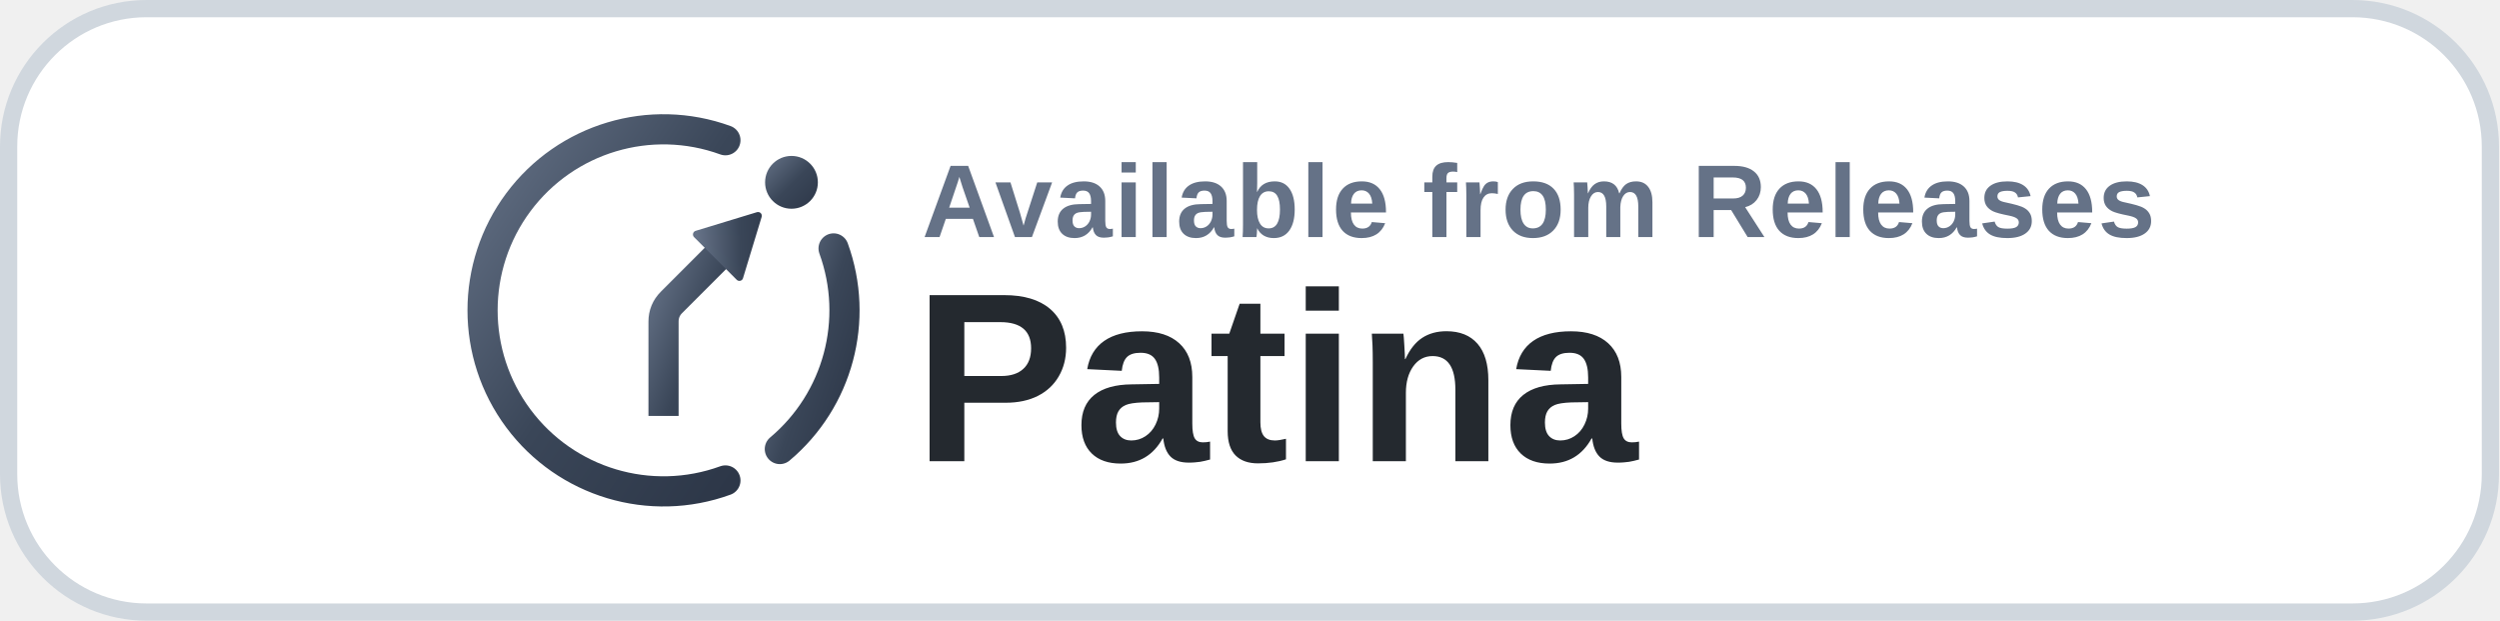
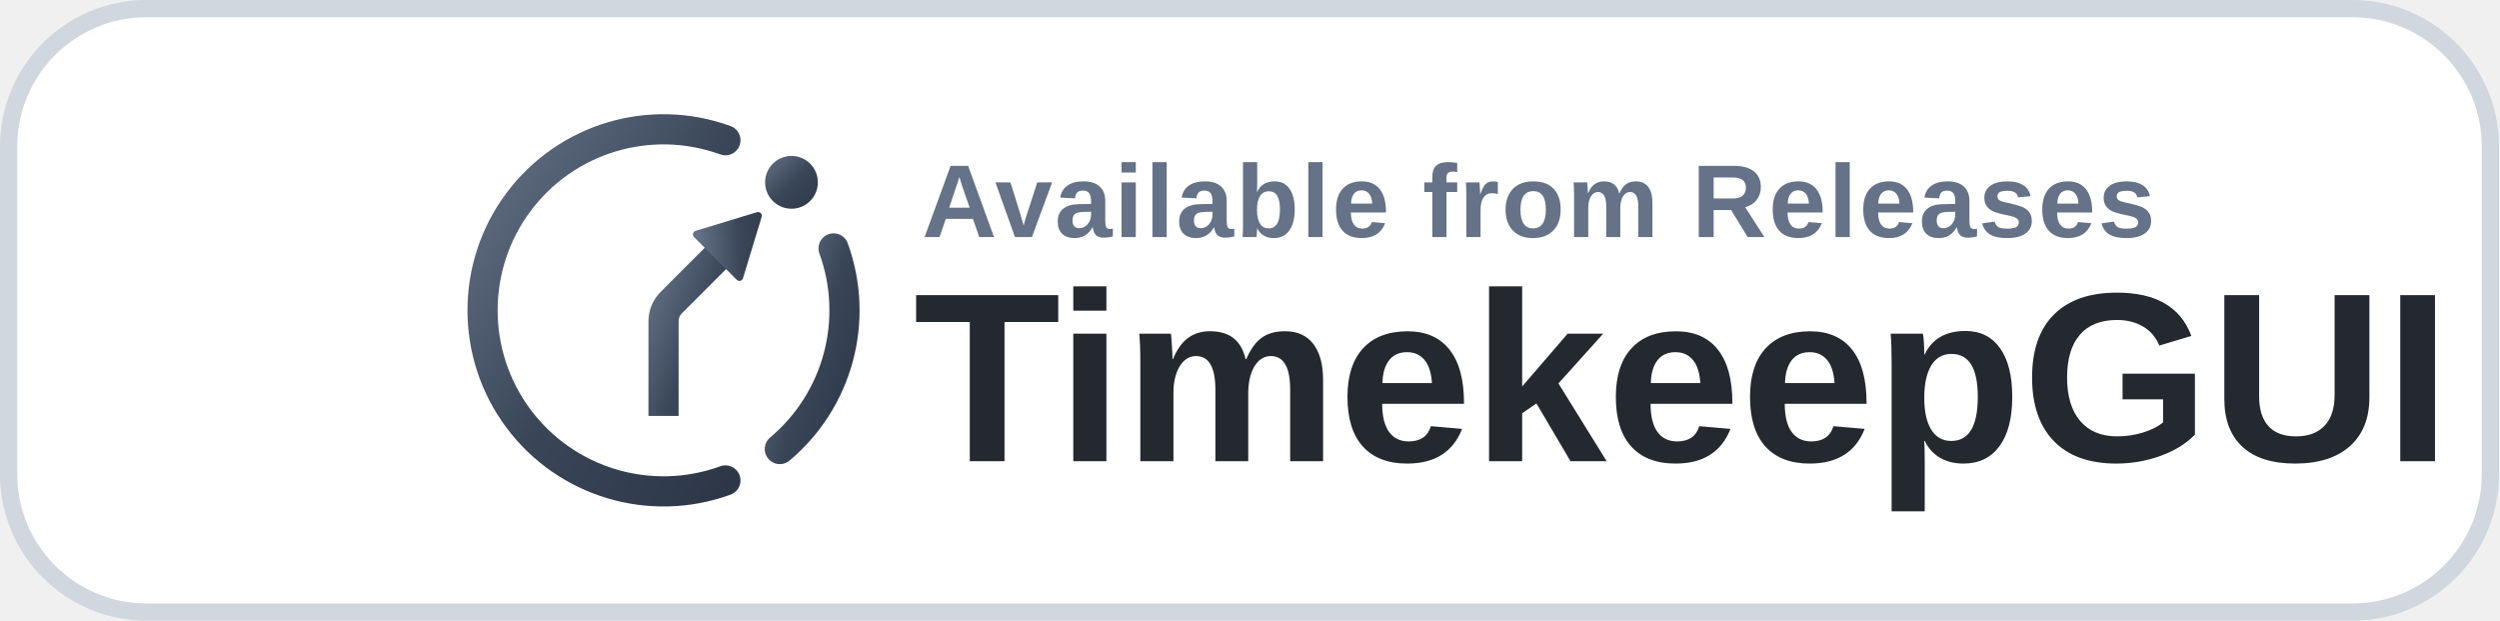
<svg xmlns="http://www.w3.org/2000/svg" width="580" height="144" viewBox="0 0 580 144" fill="none">
  <defs>
    <linearGradient id="mark" x1="0" y1="0" x2="1" y2="1">
      <stop stop-color="#657287" />
      <stop offset="0.52" stop-color="#3A4658" />
      <stop offset="1" stop-color="#2D3748" />
    </linearGradient>
  </defs>
  <rect x="2" y="2" width="576" height="140" rx="32" fill="#FFFFFF" stroke="#D0D7DE" stroke-width="4" />
  <svg x="98" y="16" width="112" height="112" viewBox="0 0 256 256">
    <path d="M218.21 95.17A96 96 0 0 1 189.7 201.54" fill="none" stroke="url(#mark)" stroke-width="16" stroke-linecap="round" />
    <path d="M160.83 218.21A96 96 0 1 1 160.83 37.79" fill="none" stroke="url(#mark)" stroke-width="16" stroke-linecap="round" />
    <circle cx="195.88" cy="60.12" r="14" fill="url(#mark)" />
    <path d="M128 184V134Q128 128 132.24 123.76L164 92" fill="none" stroke="url(#mark)" stroke-width="16" stroke-linejoin="round" />
    <g transform="translate(164 92) rotate(-45)">
      <path d="M20 0L-10-16V16L20 0Z" fill="url(#mark)" stroke="url(#mark)" stroke-width="4" stroke-linejoin="round" />
    </g>
  </svg>
  <text x="214" y="55" fill="#657287" font-family="Segoe UI, Arial, sans-serif" font-size="24" font-weight="600" letter-spacing="0.5">Available from Releases</text>
-   <text x="212" y="107" fill="#24292F" font-family="Segoe UI, Arial, sans-serif" font-size="56" font-weight="700">Patina</text>
+   <text x="212" y="107" fill="#24292F" font-family="Segoe UI, Arial, sans-serif" font-size="56" font-weight="700">TimekeepGUI</text>
</svg>
